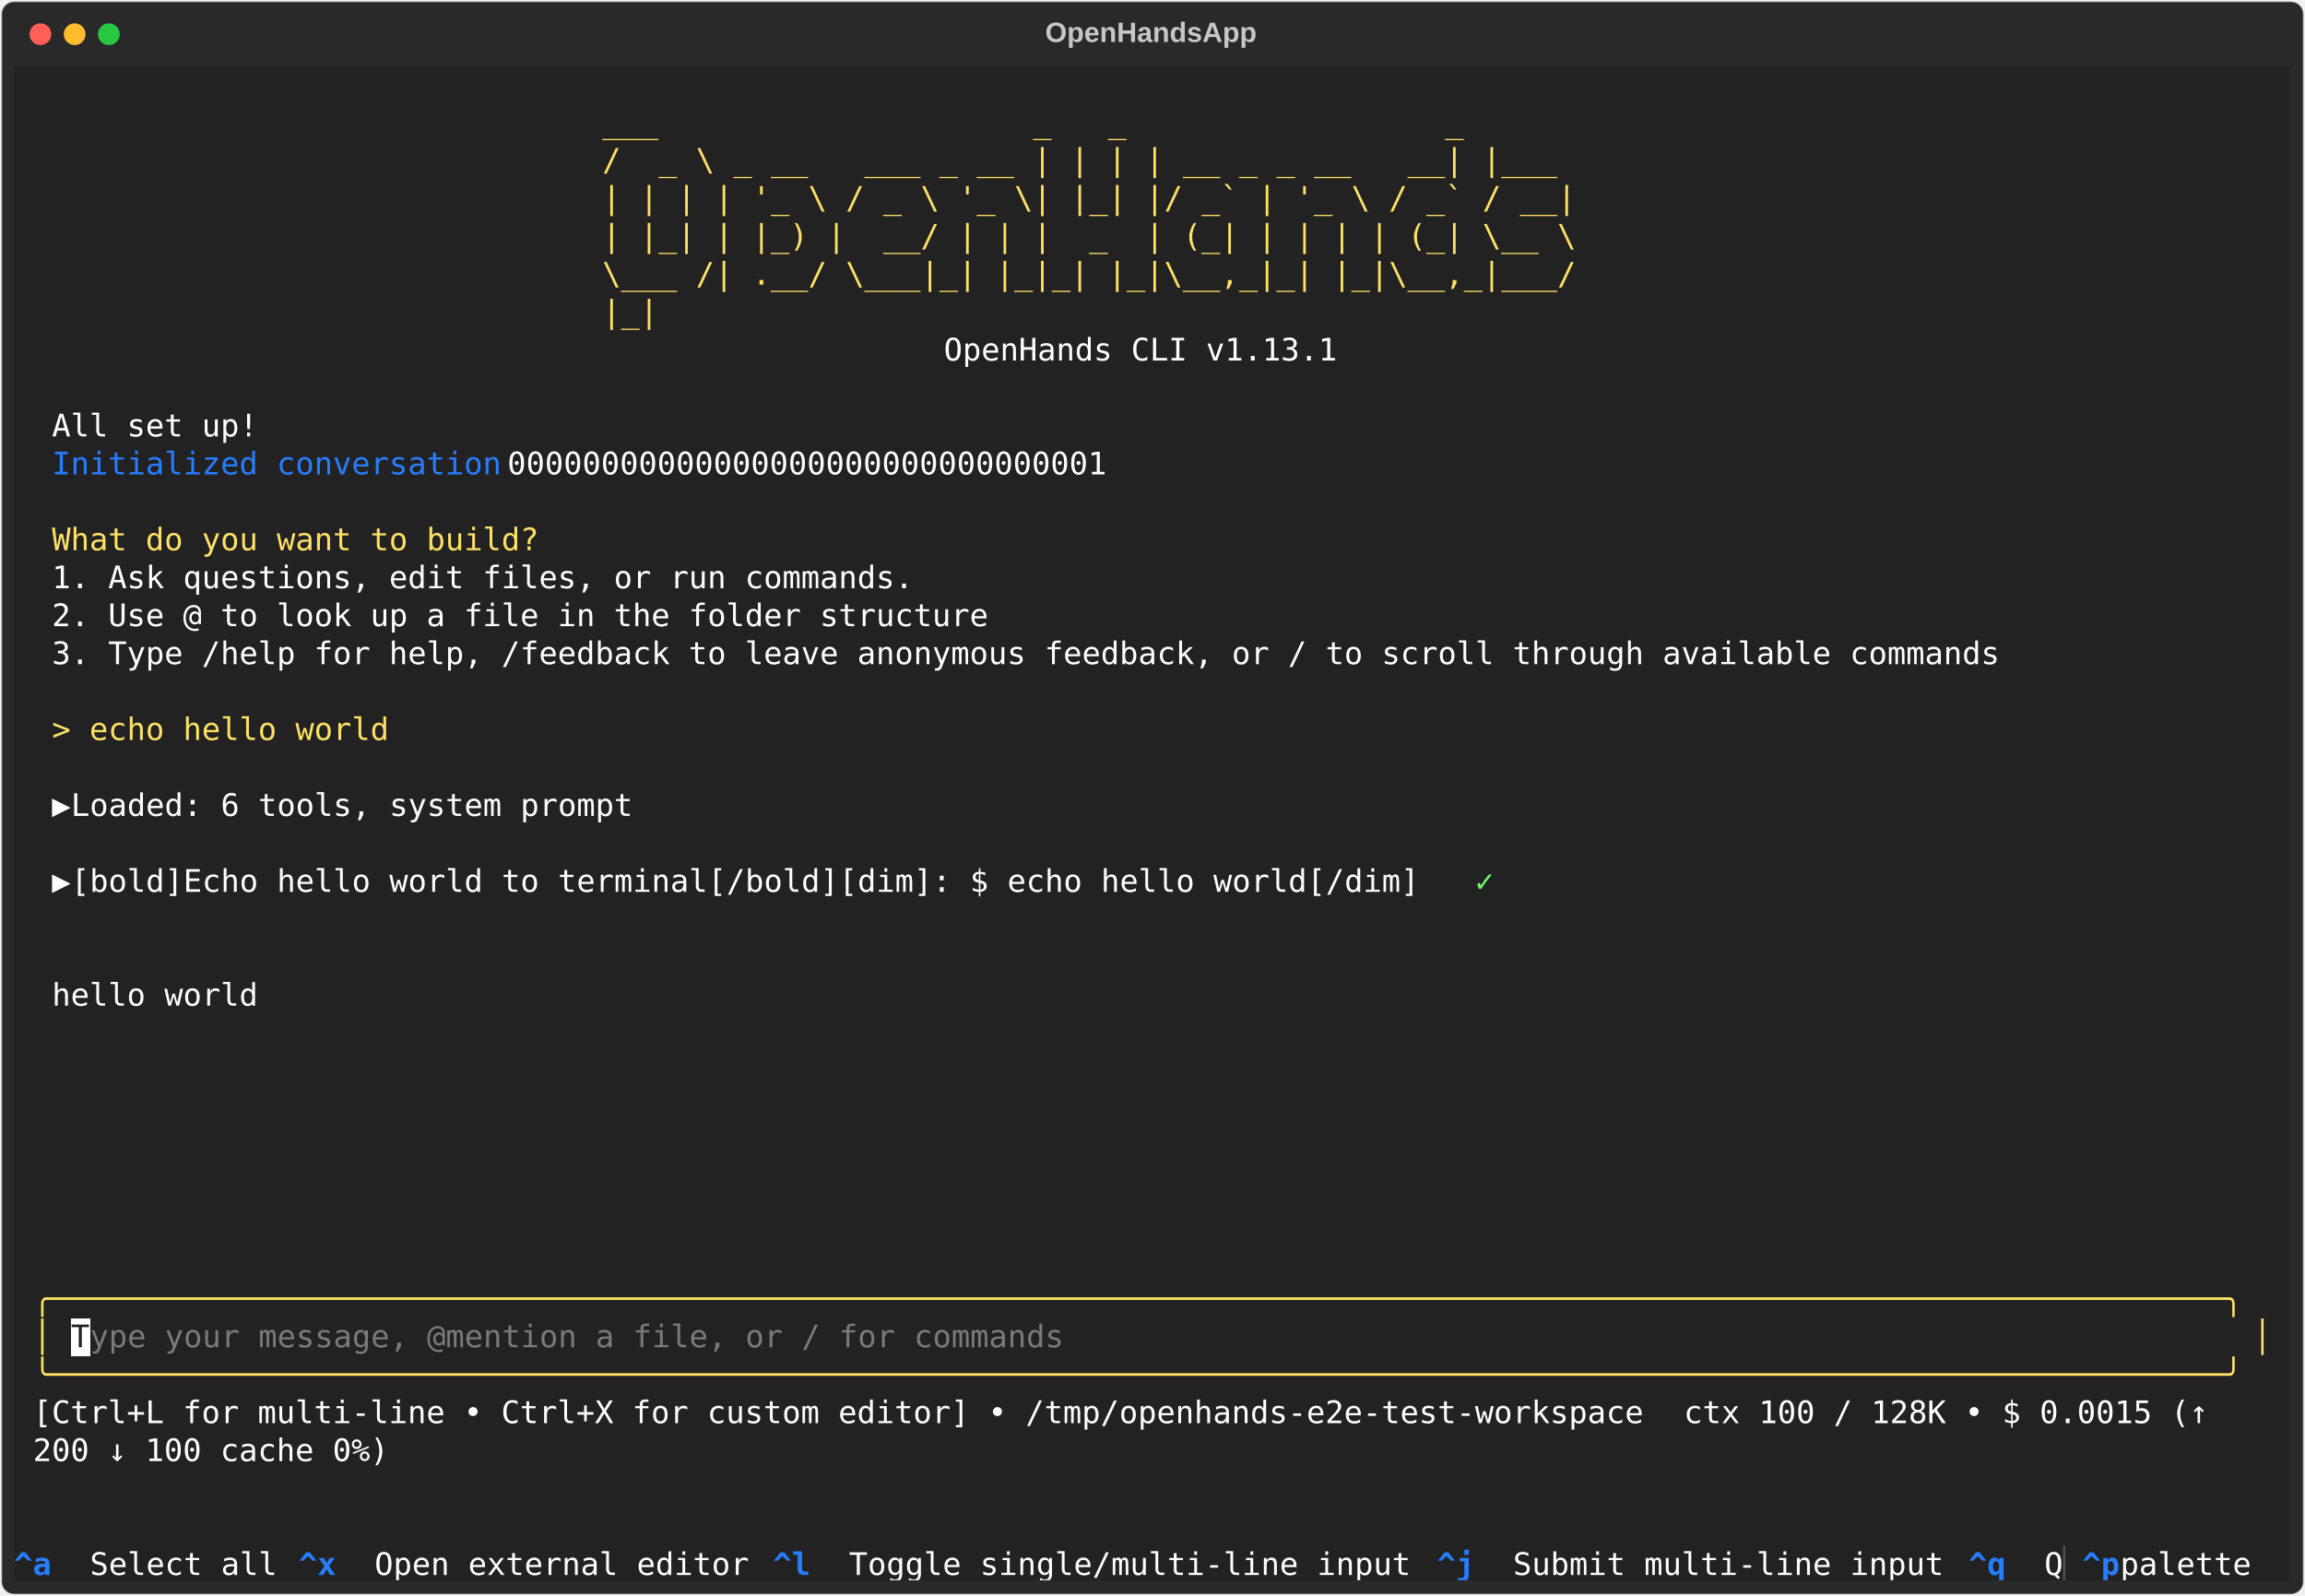
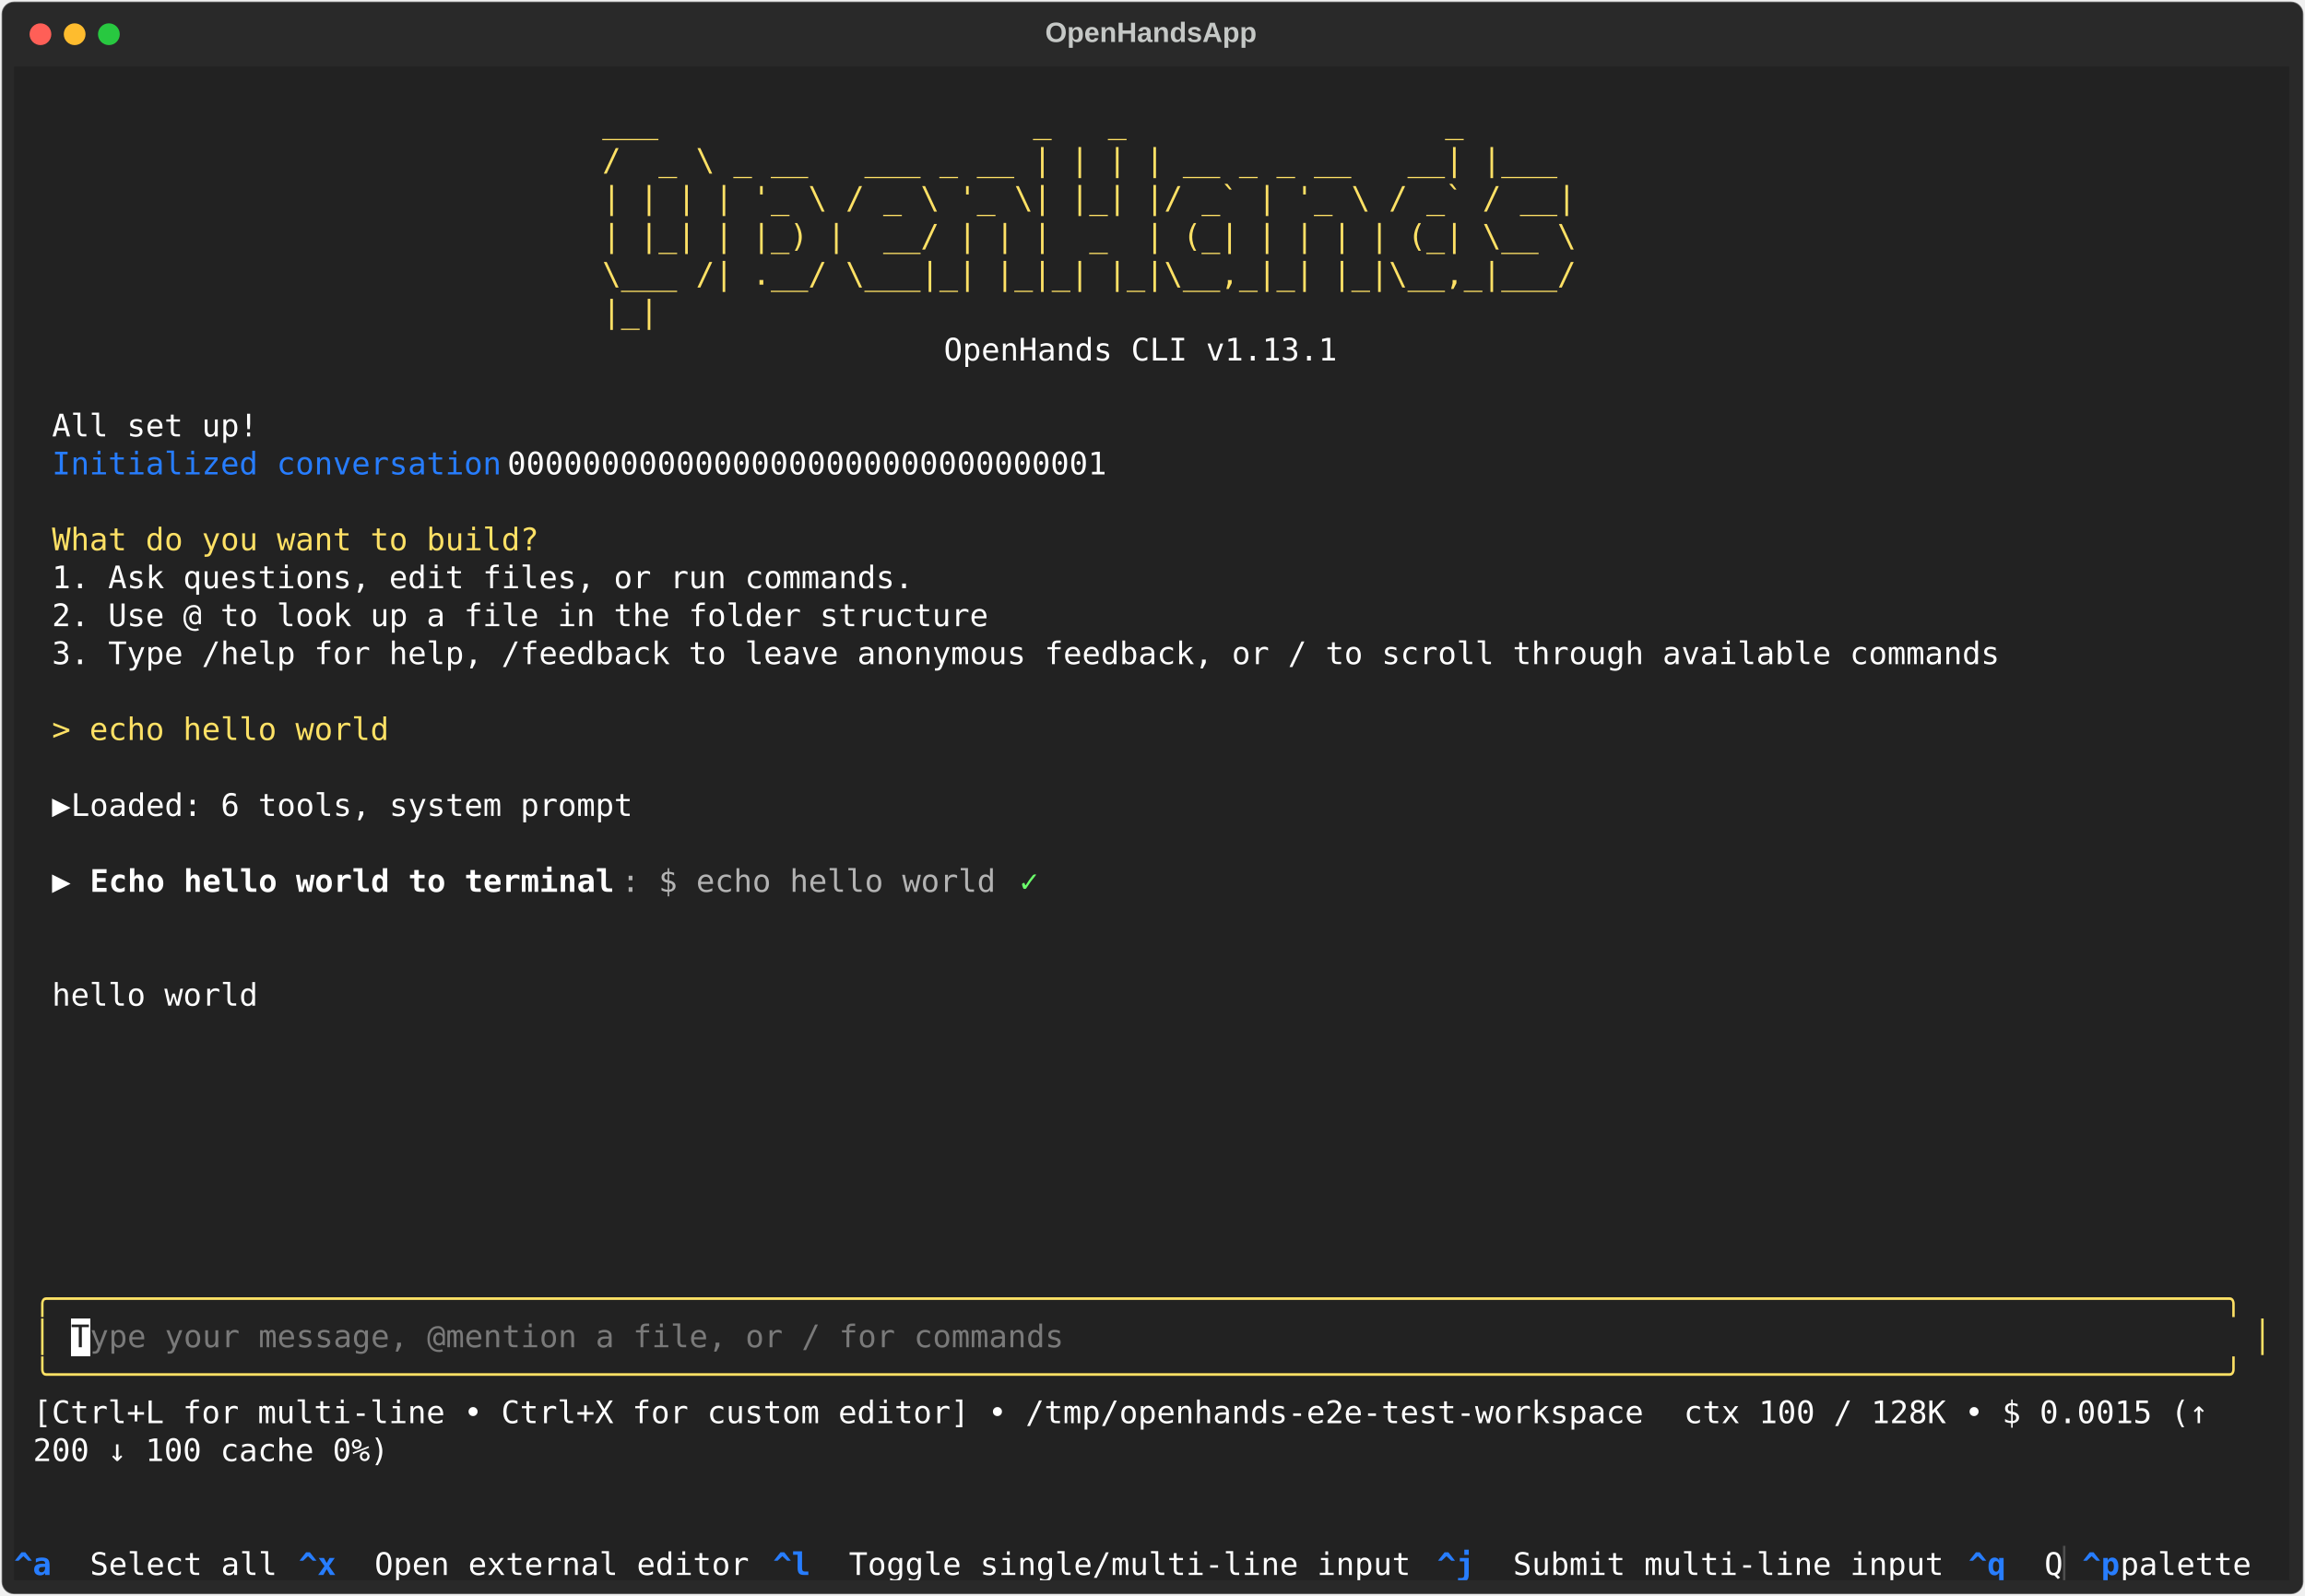
<svg xmlns="http://www.w3.org/2000/svg" class="rich-terminal" viewBox="0 0 1482 1026.0">
  <style>

    @font-face {
        font-family: "Fira Code";
        src: local("FiraCode-Regular"),
                url("https://cdnjs.cloudflare.com/ajax/libs/firacode/6.2.0/woff2/FiraCode-Regular.woff2") format("woff2"),
                url("https://cdnjs.cloudflare.com/ajax/libs/firacode/6.2.0/woff/FiraCode-Regular.woff") format("woff");
        font-style: normal;
        font-weight: 400;
    }
    @font-face {
        font-family: "Fira Code";
        src: local("FiraCode-Bold"),
                url("https://cdnjs.cloudflare.com/ajax/libs/firacode/6.2.0/woff2/FiraCode-Bold.woff2") format("woff2"),
                url("https://cdnjs.cloudflare.com/ajax/libs/firacode/6.2.0/woff/FiraCode-Bold.woff") format("woff");
        font-style: bold;
        font-weight: 700;
    }

    .terminal-matrix {
        font-family: Fira Code, monospace;
        font-size: 20px;
        line-height: 24.4px;
        font-variant-east-asian: full-width;
    }

    .terminal-title {
        font-size: 18px;
        font-weight: bold;
        font-family: arial;
    }

    .terminal-r1 { fill: #c5c8c6 }
.terminal-r2 { fill: #ffe165 }
.terminal-r3 { fill: #ffffff }
.terminal-r4 { fill: #277dff }
.terminal-r5 { fill: #fee165 }
- .terminal-r6 { fill: #6bff6b }
- .terminal-r7 { fill: #222222 }
- .terminal-r8 { fill: #7a7a7a }
- .terminal-r9 { fill: #277dff;font-weight: bold }
- .terminal-r10 { fill: #4e4e4e }
+ .terminal-r6 { fill: #ffffff;font-weight: bold }
+ .terminal-r7 { fill: #b3b3b3 }
+ .terminal-r8 { fill: #6bff6b }
+ .terminal-r9 { fill: #222222 }
+ .terminal-r10 { fill: #7a7a7a }
+ .terminal-r11 { fill: #277dff;font-weight: bold }
+ .terminal-r12 { fill: #4e4e4e }
    </style>
  <defs>
    <clipPath id="terminal-clip-terminal">
      <rect x="0" y="0" width="1463.0" height="975.0" />
    </clipPath>
    <clipPath id="terminal-line-0">
      <rect x="0" y="1.5" width="1464" height="24.65" />
    </clipPath>
    <clipPath id="terminal-line-1">
      <rect x="0" y="25.9" width="1464" height="24.65" />
    </clipPath>
    <clipPath id="terminal-line-2">
      <rect x="0" y="50.3" width="1464" height="24.65" />
    </clipPath>
    <clipPath id="terminal-line-3">
      <rect x="0" y="74.7" width="1464" height="24.65" />
    </clipPath>
    <clipPath id="terminal-line-4">
      <rect x="0" y="99.1" width="1464" height="24.65" />
    </clipPath>
    <clipPath id="terminal-line-5">
      <rect x="0" y="123.5" width="1464" height="24.65" />
    </clipPath>
    <clipPath id="terminal-line-6">
      <rect x="0" y="147.9" width="1464" height="24.65" />
    </clipPath>
    <clipPath id="terminal-line-7">
      <rect x="0" y="172.3" width="1464" height="24.65" />
    </clipPath>
    <clipPath id="terminal-line-8">
      <rect x="0" y="196.7" width="1464" height="24.65" />
    </clipPath>
    <clipPath id="terminal-line-9">
      <rect x="0" y="221.1" width="1464" height="24.65" />
    </clipPath>
    <clipPath id="terminal-line-10">
      <rect x="0" y="245.5" width="1464" height="24.65" />
    </clipPath>
    <clipPath id="terminal-line-11">
      <rect x="0" y="269.9" width="1464" height="24.65" />
    </clipPath>
    <clipPath id="terminal-line-12">
      <rect x="0" y="294.3" width="1464" height="24.65" />
    </clipPath>
    <clipPath id="terminal-line-13">
      <rect x="0" y="318.7" width="1464" height="24.65" />
    </clipPath>
    <clipPath id="terminal-line-14">
      <rect x="0" y="343.1" width="1464" height="24.65" />
    </clipPath>
    <clipPath id="terminal-line-15">
      <rect x="0" y="367.5" width="1464" height="24.65" />
    </clipPath>
    <clipPath id="terminal-line-16">
      <rect x="0" y="391.9" width="1464" height="24.65" />
    </clipPath>
    <clipPath id="terminal-line-17">
      <rect x="0" y="416.3" width="1464" height="24.65" />
    </clipPath>
    <clipPath id="terminal-line-18">
      <rect x="0" y="440.7" width="1464" height="24.65" />
    </clipPath>
    <clipPath id="terminal-line-19">
      <rect x="0" y="465.1" width="1464" height="24.65" />
    </clipPath>
    <clipPath id="terminal-line-20">
      <rect x="0" y="489.5" width="1464" height="24.65" />
    </clipPath>
    <clipPath id="terminal-line-21">
      <rect x="0" y="513.9" width="1464" height="24.65" />
    </clipPath>
    <clipPath id="terminal-line-22">
      <rect x="0" y="538.3" width="1464" height="24.65" />
    </clipPath>
    <clipPath id="terminal-line-23">
      <rect x="0" y="562.7" width="1464" height="24.65" />
    </clipPath>
    <clipPath id="terminal-line-24">
      <rect x="0" y="587.1" width="1464" height="24.65" />
    </clipPath>
    <clipPath id="terminal-line-25">
      <rect x="0" y="611.5" width="1464" height="24.65" />
    </clipPath>
    <clipPath id="terminal-line-26">
      <rect x="0" y="635.9" width="1464" height="24.65" />
    </clipPath>
    <clipPath id="terminal-line-27">
      <rect x="0" y="660.3" width="1464" height="24.65" />
    </clipPath>
    <clipPath id="terminal-line-28">
      <rect x="0" y="684.7" width="1464" height="24.65" />
    </clipPath>
    <clipPath id="terminal-line-29">
      <rect x="0" y="709.1" width="1464" height="24.65" />
    </clipPath>
    <clipPath id="terminal-line-30">
      <rect x="0" y="733.5" width="1464" height="24.65" />
    </clipPath>
    <clipPath id="terminal-line-31">
      <rect x="0" y="757.9" width="1464" height="24.65" />
    </clipPath>
    <clipPath id="terminal-line-32">
      <rect x="0" y="782.3" width="1464" height="24.65" />
    </clipPath>
    <clipPath id="terminal-line-33">
      <rect x="0" y="806.7" width="1464" height="24.65" />
    </clipPath>
    <clipPath id="terminal-line-34">
      <rect x="0" y="831.1" width="1464" height="24.65" />
    </clipPath>
    <clipPath id="terminal-line-35">
      <rect x="0" y="855.5" width="1464" height="24.65" />
    </clipPath>
    <clipPath id="terminal-line-36">
      <rect x="0" y="879.9" width="1464" height="24.65" />
    </clipPath>
    <clipPath id="terminal-line-37">
      <rect x="0" y="904.3" width="1464" height="24.65" />
    </clipPath>
    <clipPath id="terminal-line-38">
      <rect x="0" y="928.7" width="1464" height="24.65" />
    </clipPath>
  </defs>
  <rect fill="#292929" stroke="rgba(255,255,255,0.35)" stroke-width="1" x="1" y="1" width="1480" height="1024" rx="8" />
  <text class="terminal-title" fill="#c5c8c6" text-anchor="middle" x="740" y="27">OpenHandsApp</text>
  <g transform="translate(26,22)">
    <circle cx="0" cy="0" r="7" fill="#ff5f57" />
    <circle cx="22" cy="0" r="7" fill="#febc2e" />
    <circle cx="44" cy="0" r="7" fill="#28c840" />
  </g>
  <g transform="translate(9, 41)" clip-path="url(#terminal-clip-terminal)">
    <rect fill="#222222" x="0" y="1.5" width="1464" height="24.65" shape-rendering="crispEdges" />
    <rect fill="#222222" x="0" y="25.9" width="378.2" height="24.65" shape-rendering="crispEdges" />
    <rect fill="#222222" x="378.2" y="25.9" width="695.4" height="24.65" shape-rendering="crispEdges" />
    <rect fill="#222222" x="1073.6" y="25.9" width="390.4" height="24.65" shape-rendering="crispEdges" />
    <rect fill="#222222" x="0" y="50.3" width="378.2" height="24.65" shape-rendering="crispEdges" />
    <rect fill="#222222" x="378.2" y="50.3" width="695.4" height="24.65" shape-rendering="crispEdges" />
    <rect fill="#222222" x="1073.6" y="50.3" width="390.4" height="24.65" shape-rendering="crispEdges" />
    <rect fill="#222222" x="0" y="74.7" width="378.2" height="24.65" shape-rendering="crispEdges" />
    <rect fill="#222222" x="378.2" y="74.7" width="695.4" height="24.65" shape-rendering="crispEdges" />
    <rect fill="#222222" x="1073.6" y="74.7" width="390.4" height="24.65" shape-rendering="crispEdges" />
    <rect fill="#222222" x="0" y="99.1" width="378.2" height="24.65" shape-rendering="crispEdges" />
    <rect fill="#222222" x="378.2" y="99.1" width="695.4" height="24.65" shape-rendering="crispEdges" />
    <rect fill="#222222" x="1073.6" y="99.1" width="390.4" height="24.65" shape-rendering="crispEdges" />
    <rect fill="#222222" x="0" y="123.5" width="378.2" height="24.65" shape-rendering="crispEdges" />
    <rect fill="#222222" x="378.2" y="123.5" width="695.4" height="24.65" shape-rendering="crispEdges" />
    <rect fill="#222222" x="1073.6" y="123.5" width="390.4" height="24.65" shape-rendering="crispEdges" />
    <rect fill="#222222" x="0" y="147.9" width="378.2" height="24.65" shape-rendering="crispEdges" />
    <rect fill="#222222" x="378.2" y="147.9" width="695.4" height="24.65" shape-rendering="crispEdges" />
    <rect fill="#222222" x="1073.6" y="147.9" width="390.4" height="24.65" shape-rendering="crispEdges" />
    <rect fill="#222222" x="0" y="172.3" width="597.8" height="24.65" shape-rendering="crispEdges" />
    <rect fill="#222222" x="597.8" y="172.3" width="256.2" height="24.65" shape-rendering="crispEdges" />
    <rect fill="#222222" x="854" y="172.3" width="610" height="24.65" shape-rendering="crispEdges" />
    <rect fill="#222222" x="0" y="196.7" width="1464" height="24.65" shape-rendering="crispEdges" />
    <rect fill="#222222" x="0" y="221.1" width="24.4" height="24.65" shape-rendering="crispEdges" />
    <rect fill="#222222" x="24.4" y="221.1" width="134.2" height="24.65" shape-rendering="crispEdges" />
    <rect fill="#222222" x="158.6" y="221.1" width="1305.4" height="24.65" shape-rendering="crispEdges" />
    <rect fill="#222222" x="0" y="245.5" width="24.4" height="24.65" shape-rendering="crispEdges" />
    <rect fill="#222222" x="24.4" y="245.5" width="292.8" height="24.65" shape-rendering="crispEdges" />
    <rect fill="#222222" x="317.2" y="245.5" width="402.6" height="24.65" shape-rendering="crispEdges" />
    <rect fill="#222222" x="719.8" y="245.5" width="744.2" height="24.65" shape-rendering="crispEdges" />
    <rect fill="#222222" x="0" y="269.9" width="1464" height="24.65" shape-rendering="crispEdges" />
    <rect fill="#222222" x="0" y="294.3" width="24.4" height="24.65" shape-rendering="crispEdges" />
    <rect fill="#222222" x="24.4" y="294.3" width="317.2" height="24.65" shape-rendering="crispEdges" />
    <rect fill="#222222" x="341.6" y="294.3" width="1122.4" height="24.65" shape-rendering="crispEdges" />
    <rect fill="#222222" x="0" y="318.7" width="24.4" height="24.65" shape-rendering="crispEdges" />
    <rect fill="#222222" x="24.4" y="318.7" width="561.2" height="24.65" shape-rendering="crispEdges" />
    <rect fill="#222222" x="585.6" y="318.7" width="878.4" height="24.65" shape-rendering="crispEdges" />
    <rect fill="#222222" x="0" y="343.1" width="24.4" height="24.65" shape-rendering="crispEdges" />
    <rect fill="#222222" x="24.4" y="343.1" width="610" height="24.65" shape-rendering="crispEdges" />
    <rect fill="#222222" x="634.4" y="343.1" width="829.6" height="24.65" shape-rendering="crispEdges" />
    <rect fill="#222222" x="0" y="367.5" width="24.4" height="24.65" shape-rendering="crispEdges" />
    <rect fill="#222222" x="24.4" y="367.5" width="1268.8" height="24.65" shape-rendering="crispEdges" />
    <rect fill="#222222" x="1293.2" y="367.5" width="170.8" height="24.65" shape-rendering="crispEdges" />
    <rect fill="#222222" x="0" y="391.9" width="1464" height="24.65" shape-rendering="crispEdges" />
    <rect fill="#222222" x="0" y="416.3" width="24.4" height="24.65" shape-rendering="crispEdges" />
    <rect fill="#222222" x="24.4" y="416.3" width="219.6" height="24.65" shape-rendering="crispEdges" />
    <rect fill="#222222" x="244" y="416.3" width="1220" height="24.65" shape-rendering="crispEdges" />
    <rect fill="#222222" x="0" y="440.7" width="1464" height="24.65" shape-rendering="crispEdges" />
    <rect fill="#222222" x="0" y="465.1" width="24.4" height="24.65" shape-rendering="crispEdges" />
    <rect fill="#222222" x="24.4" y="465.1" width="12.2" height="24.65" shape-rendering="crispEdges" />
    <rect fill="#222222" x="36.6" y="465.1" width="378.2" height="24.65" shape-rendering="crispEdges" />
    <rect fill="#222222" x="414.8" y="465.1" width="1049.2" height="24.65" shape-rendering="crispEdges" />
    <rect fill="#222222" x="0" y="489.5" width="1464" height="24.65" shape-rendering="crispEdges" />
    <rect fill="#222222" x="0" y="513.9" width="24.4" height="24.65" shape-rendering="crispEdges" />
    <rect fill="#222222" x="24.4" y="513.9" width="12.2" height="24.65" shape-rendering="crispEdges" />
-     <rect fill="#222222" x="36.6" y="513.9" width="902.8" height="24.65" shape-rendering="crispEdges" />
-     <rect fill="#222222" x="939.4" y="513.9" width="12.2" height="24.65" shape-rendering="crispEdges" />
-     <rect fill="#222222" x="951.6" y="513.9" width="512.4" height="24.65" shape-rendering="crispEdges" />
+     <rect fill="#222222" x="36.6" y="513.9" width="12.2" height="24.65" shape-rendering="crispEdges" />
+     <rect fill="#222222" x="48.8" y="513.9" width="341.6" height="24.65" shape-rendering="crispEdges" />
+     <rect fill="#222222" x="390.4" y="513.9" width="244" height="24.65" shape-rendering="crispEdges" />
+     <rect fill="#222222" x="634.4" y="513.9" width="12.2" height="24.65" shape-rendering="crispEdges" />
+     <rect fill="#222222" x="646.6" y="513.9" width="12.2" height="24.65" shape-rendering="crispEdges" />
+     <rect fill="#222222" x="658.8" y="513.9" width="805.2" height="24.65" shape-rendering="crispEdges" />
    <rect fill="#222222" x="0" y="538.3" width="1464" height="24.65" shape-rendering="crispEdges" />
    <rect fill="#222222" x="0" y="562.7" width="1464" height="24.65" shape-rendering="crispEdges" />
    <rect fill="#222222" x="0" y="587.1" width="24.4" height="24.65" shape-rendering="crispEdges" />
    <rect fill="#222222" x="24.4" y="587.1" width="134.2" height="24.65" shape-rendering="crispEdges" />
    <rect fill="#222222" x="158.6" y="587.1" width="1305.4" height="24.65" shape-rendering="crispEdges" />
    <rect fill="#222222" x="0" y="611.5" width="1464" height="24.65" shape-rendering="crispEdges" />
    <rect fill="#222222" x="0" y="635.9" width="1464" height="24.65" shape-rendering="crispEdges" />
    <rect fill="#222222" x="0" y="660.3" width="1464" height="24.65" shape-rendering="crispEdges" />
    <rect fill="#222222" x="0" y="684.7" width="1464" height="24.65" shape-rendering="crispEdges" />
    <rect fill="#222222" x="0" y="709.1" width="1464" height="24.65" shape-rendering="crispEdges" />
    <rect fill="#222222" x="0" y="733.5" width="1464" height="24.65" shape-rendering="crispEdges" />
    <rect fill="#222222" x="0" y="757.9" width="12.2" height="24.65" shape-rendering="crispEdges" />
    <rect fill="#222222" x="12.2" y="757.9" width="12.2" height="24.65" shape-rendering="crispEdges" />
    <rect fill="#222222" x="24.4" y="757.9" width="1439.6" height="24.65" shape-rendering="crispEdges" />
    <rect fill="#222222" x="0" y="782.3" width="12.2" height="24.65" shape-rendering="crispEdges" />
    <rect fill="#222222" x="12.2" y="782.3" width="1439.6" height="24.65" shape-rendering="crispEdges" />
    <rect fill="#222222" x="1451.8" y="782.3" width="12.2" height="24.65" shape-rendering="crispEdges" />
    <rect fill="#222222" x="0" y="806.7" width="12.2" height="24.65" shape-rendering="crispEdges" />
    <rect fill="#222222" x="12.2" y="806.7" width="12.2" height="24.65" shape-rendering="crispEdges" />
    <rect fill="#222222" x="24.4" y="806.7" width="12.2" height="24.65" shape-rendering="crispEdges" />
    <rect fill="#ffffff" x="36.6" y="806.7" width="12.2" height="24.65" shape-rendering="crispEdges" />
    <rect fill="#222222" x="48.8" y="806.7" width="634.4" height="24.65" shape-rendering="crispEdges" />
    <rect fill="#222222" x="683.2" y="806.7" width="756.4" height="24.65" shape-rendering="crispEdges" />
    <rect fill="#222222" x="1439.6" y="806.7" width="12.2" height="24.65" shape-rendering="crispEdges" />
    <rect fill="#222222" x="1451.8" y="806.7" width="12.2" height="24.65" shape-rendering="crispEdges" />
    <rect fill="#222222" x="0" y="831.1" width="12.2" height="24.65" shape-rendering="crispEdges" />
    <rect fill="#222222" x="12.2" y="831.1" width="1439.6" height="24.65" shape-rendering="crispEdges" />
    <rect fill="#222222" x="1451.8" y="831.1" width="12.2" height="24.65" shape-rendering="crispEdges" />
    <rect fill="#222222" x="0" y="855.5" width="12.2" height="24.65" shape-rendering="crispEdges" />
    <rect fill="#222222" x="12.2" y="855.5" width="1061.4" height="24.65" shape-rendering="crispEdges" />
    <rect fill="#222222" x="1073.6" y="855.5" width="341.6" height="24.65" shape-rendering="crispEdges" />
    <rect fill="#222222" x="1415.2" y="855.5" width="48.8" height="24.65" shape-rendering="crispEdges" />
    <rect fill="#222222" x="0" y="879.9" width="12.2" height="24.65" shape-rendering="crispEdges" />
    <rect fill="#222222" x="12.2" y="879.9" width="231.8" height="24.65" shape-rendering="crispEdges" />
    <rect fill="#222222" x="244" y="879.9" width="1220" height="24.65" shape-rendering="crispEdges" />
    <rect fill="#222222" x="0" y="904.3" width="1464" height="24.65" shape-rendering="crispEdges" />
    <rect fill="#222222" x="0" y="928.7" width="1464" height="24.65" shape-rendering="crispEdges" />
    <rect fill="#222222" x="0" y="953.1" width="48.8" height="24.65" shape-rendering="crispEdges" />
    <rect fill="#222222" x="48.8" y="953.1" width="134.2" height="24.65" shape-rendering="crispEdges" />
    <rect fill="#222222" x="183" y="953.1" width="48.8" height="24.65" shape-rendering="crispEdges" />
    <rect fill="#222222" x="231.8" y="953.1" width="256.2" height="24.65" shape-rendering="crispEdges" />
    <rect fill="#222222" x="488" y="953.1" width="48.8" height="24.65" shape-rendering="crispEdges" />
    <rect fill="#222222" x="536.8" y="953.1" width="378.2" height="24.65" shape-rendering="crispEdges" />
    <rect fill="#222222" x="915" y="953.1" width="48.8" height="24.65" shape-rendering="crispEdges" />
    <rect fill="#222222" x="963.8" y="953.1" width="292.8" height="24.65" shape-rendering="crispEdges" />
    <rect fill="#222222" x="1256.6" y="953.1" width="48.8" height="24.65" shape-rendering="crispEdges" />
    <rect fill="#222222" x="1305.4" y="953.1" width="12.2" height="24.65" shape-rendering="crispEdges" />
    <rect fill="#222222" x="1317.6" y="953.1" width="12.2" height="24.65" shape-rendering="crispEdges" />
    <rect fill="#222222" x="1329.8" y="953.1" width="24.4" height="24.65" shape-rendering="crispEdges" />
    <rect fill="#222222" x="1354.2" y="953.1" width="97.6" height="24.65" shape-rendering="crispEdges" />
    <rect fill="#222222" x="1451.8" y="953.1" width="12.2" height="24.65" shape-rendering="crispEdges" />
    <g class="terminal-matrix">
      <text class="terminal-r1" x="1464" y="20" textLength="12.2" clip-path="url(#terminal-line-0)">
</text>
      <text class="terminal-r2" x="378.2" y="44.4" textLength="695.4" clip-path="url(#terminal-line-1)">     ___                    _   _                 _      </text>
      <text class="terminal-r1" x="1464" y="44.4" textLength="12.2" clip-path="url(#terminal-line-1)">
</text>
      <text class="terminal-r2" x="378.2" y="68.8" textLength="695.4" clip-path="url(#terminal-line-2)">    /  _ \ _ __   ___ _ __ | | | | __ _ _ __   __| |___  </text>
      <text class="terminal-r1" x="1464" y="68.8" textLength="12.2" clip-path="url(#terminal-line-2)">
</text>
      <text class="terminal-r2" x="378.2" y="93.2" textLength="695.4" clip-path="url(#terminal-line-3)">    | | | | '_ \ / _ \ '_ \| |_| |/ _` | '_ \ / _` / __| </text>
      <text class="terminal-r1" x="1464" y="93.2" textLength="12.2" clip-path="url(#terminal-line-3)">
</text>
      <text class="terminal-r2" x="378.2" y="117.6" textLength="695.4" clip-path="url(#terminal-line-4)">    | |_| | |_) |  __/ | | |  _  | (_| | | | | (_| \__ \ </text>
      <text class="terminal-r1" x="1464" y="117.6" textLength="12.2" clip-path="url(#terminal-line-4)">
</text>
      <text class="terminal-r2" x="378.2" y="142" textLength="695.4" clip-path="url(#terminal-line-5)">    \___ /| .__/ \___|_| |_|_| |_|\__,_|_| |_|\__,_|___/ </text>
      <text class="terminal-r1" x="1464" y="142" textLength="12.2" clip-path="url(#terminal-line-5)">
</text>
      <text class="terminal-r2" x="378.2" y="166.4" textLength="695.4" clip-path="url(#terminal-line-6)">          |_|                                            </text>
      <text class="terminal-r1" x="1464" y="166.4" textLength="12.2" clip-path="url(#terminal-line-6)">
</text>
      <text class="terminal-r3" x="597.8" y="190.8" textLength="256.2" clip-path="url(#terminal-line-7)">OpenHands CLI v1.13.1</text>
      <text class="terminal-r1" x="1464" y="190.8" textLength="12.2" clip-path="url(#terminal-line-7)">
</text>
      <text class="terminal-r1" x="1464" y="215.2" textLength="12.2" clip-path="url(#terminal-line-8)">
</text>
      <text class="terminal-r3" x="24.4" y="239.6" textLength="134.2" clip-path="url(#terminal-line-9)">All set up!</text>
      <text class="terminal-r1" x="1464" y="239.6" textLength="12.2" clip-path="url(#terminal-line-9)">
</text>
      <text class="terminal-r4" x="24.4" y="264" textLength="292.8" clip-path="url(#terminal-line-10)">Initialized conversation</text>
      <text class="terminal-r3" x="317.2" y="264" textLength="402.6" clip-path="url(#terminal-line-10)"> 00000000000000000000000000000001</text>
      <text class="terminal-r1" x="1464" y="264" textLength="12.2" clip-path="url(#terminal-line-10)">
</text>
      <text class="terminal-r1" x="1464" y="288.4" textLength="12.2" clip-path="url(#terminal-line-11)">
</text>
      <text class="terminal-r2" x="24.4" y="312.8" textLength="317.2" clip-path="url(#terminal-line-12)">What do you want to build?</text>
      <text class="terminal-r1" x="1464" y="312.8" textLength="12.2" clip-path="url(#terminal-line-12)">
</text>
      <text class="terminal-r3" x="24.4" y="337.2" textLength="561.2" clip-path="url(#terminal-line-13)">1. Ask questions, edit files, or run commands.</text>
      <text class="terminal-r1" x="1464" y="337.2" textLength="12.2" clip-path="url(#terminal-line-13)">
</text>
      <text class="terminal-r3" x="24.4" y="361.6" textLength="610" clip-path="url(#terminal-line-14)">2. Use @ to look up a file in the folder structure</text>
      <text class="terminal-r1" x="1464" y="361.6" textLength="12.2" clip-path="url(#terminal-line-14)">
</text>
      <text class="terminal-r3" x="24.4" y="386" textLength="1268.8" clip-path="url(#terminal-line-15)">3. Type /help for help, /feedback to leave anonymous feedback, or / to scroll through available commands</text>
      <text class="terminal-r1" x="1464" y="386" textLength="12.2" clip-path="url(#terminal-line-15)">
</text>
      <text class="terminal-r1" x="1464" y="410.4" textLength="12.2" clip-path="url(#terminal-line-16)">
</text>
      <text class="terminal-r5" x="24.4" y="434.8" textLength="219.6" clip-path="url(#terminal-line-17)">&gt; echo hello world</text>
      <text class="terminal-r1" x="1464" y="434.8" textLength="12.2" clip-path="url(#terminal-line-17)">
</text>
      <text class="terminal-r1" x="1464" y="459.2" textLength="12.2" clip-path="url(#terminal-line-18)">
</text>
      <text class="terminal-r3" x="24.4" y="483.6" textLength="12.2" clip-path="url(#terminal-line-19)">▶</text>
      <text class="terminal-r3" x="36.6" y="483.6" textLength="378.2" clip-path="url(#terminal-line-19)"> Loaded: 6 tools, system prompt</text>
      <text class="terminal-r1" x="1464" y="483.6" textLength="12.2" clip-path="url(#terminal-line-19)">
</text>
      <text class="terminal-r1" x="1464" y="508" textLength="12.2" clip-path="url(#terminal-line-20)">
</text>
      <text class="terminal-r3" x="24.4" y="532.4" textLength="12.2" clip-path="url(#terminal-line-21)">▶</text>
-       <text class="terminal-r3" x="36.6" y="532.4" textLength="902.8" clip-path="url(#terminal-line-21)"> [bold]Echo hello world to terminal[/bold][dim]: $ echo hello world[/dim] </text>
-       <text class="terminal-r6" x="939.4" y="532.4" textLength="12.2" clip-path="url(#terminal-line-21)">✓</text>
+       <text class="terminal-r6" x="48.8" y="532.4" textLength="341.6" clip-path="url(#terminal-line-21)">Echo hello world to terminal</text>
+       <text class="terminal-r7" x="390.4" y="532.4" textLength="244" clip-path="url(#terminal-line-21)">: $ echo hello world</text>
+       <text class="terminal-r8" x="646.6" y="532.4" textLength="12.2" clip-path="url(#terminal-line-21)">✓</text>
      <text class="terminal-r1" x="1464" y="532.4" textLength="12.2" clip-path="url(#terminal-line-21)">
</text>
      <text class="terminal-r1" x="1464" y="556.8" textLength="12.2" clip-path="url(#terminal-line-22)">
</text>
      <text class="terminal-r1" x="1464" y="581.2" textLength="12.2" clip-path="url(#terminal-line-23)">
</text>
      <text class="terminal-r3" x="24.4" y="605.6" textLength="134.2" clip-path="url(#terminal-line-24)">hello world</text>
      <text class="terminal-r1" x="1464" y="605.6" textLength="12.2" clip-path="url(#terminal-line-24)">
</text>
      <text class="terminal-r1" x="1464" y="630" textLength="12.2" clip-path="url(#terminal-line-25)">
</text>
      <text class="terminal-r1" x="1464" y="654.4" textLength="12.2" clip-path="url(#terminal-line-26)">
</text>
      <text class="terminal-r1" x="1464" y="678.8" textLength="12.2" clip-path="url(#terminal-line-27)">
</text>
      <text class="terminal-r1" x="1464" y="703.2" textLength="12.2" clip-path="url(#terminal-line-28)">
</text>
      <text class="terminal-r1" x="1464" y="727.6" textLength="12.2" clip-path="url(#terminal-line-29)">
</text>
      <text class="terminal-r1" x="1464" y="752" textLength="12.2" clip-path="url(#terminal-line-30)">
</text>
      <text class="terminal-r1" x="1464" y="776.4" textLength="12.2" clip-path="url(#terminal-line-31)">
</text>
      <text class="terminal-r5" x="12.2" y="800.8" textLength="1439.6" clip-path="url(#terminal-line-32)">╭────────────────────────────────────────────────────────────────────────────────────────────────────────────────────╮</text>
      <text class="terminal-r1" x="1464" y="800.8" textLength="12.2" clip-path="url(#terminal-line-32)">
</text>
      <text class="terminal-r5" x="12.2" y="825.2" textLength="12.2" clip-path="url(#terminal-line-33)">│</text>
-       <text class="terminal-r7" x="36.6" y="825.2" textLength="12.2" clip-path="url(#terminal-line-33)">T</text>
-       <text class="terminal-r8" x="48.8" y="825.2" textLength="634.4" clip-path="url(#terminal-line-33)">ype your message, @mention a file, or / for commands</text>
+       <text class="terminal-r9" x="36.6" y="825.2" textLength="12.2" clip-path="url(#terminal-line-33)">T</text>
+       <text class="terminal-r10" x="48.8" y="825.2" textLength="634.4" clip-path="url(#terminal-line-33)">ype your message, @mention a file, or / for commands</text>
      <text class="terminal-r5" x="1439.6" y="825.2" textLength="12.2" clip-path="url(#terminal-line-33)">│</text>
      <text class="terminal-r1" x="1464" y="825.2" textLength="12.2" clip-path="url(#terminal-line-33)">
</text>
      <text class="terminal-r5" x="12.2" y="849.6" textLength="1439.6" clip-path="url(#terminal-line-34)">╰────────────────────────────────────────────────────────────────────────────────────────────────────────────────────╯</text>
      <text class="terminal-r1" x="1464" y="849.6" textLength="12.2" clip-path="url(#terminal-line-34)">
</text>
      <text class="terminal-r3" x="12.2" y="874" textLength="1061.4" clip-path="url(#terminal-line-35)">[Ctrl+L for multi-line • Ctrl+X for custom editor] • /tmp/openhands-e2e-test-workspace </text>
      <text class="terminal-r3" x="1073.6" y="874" textLength="341.6" clip-path="url(#terminal-line-35)">ctx 100 / 128K • $ 0.0015 (↑</text>
      <text class="terminal-r1" x="1464" y="874" textLength="12.2" clip-path="url(#terminal-line-35)">
</text>
      <text class="terminal-r3" x="12.2" y="898.4" textLength="231.8" clip-path="url(#terminal-line-36)">200 ↓ 100 cache 0%)</text>
      <text class="terminal-r1" x="1464" y="898.4" textLength="12.2" clip-path="url(#terminal-line-36)">
</text>
      <text class="terminal-r1" x="1464" y="922.8" textLength="12.2" clip-path="url(#terminal-line-37)">
</text>
      <text class="terminal-r1" x="1464" y="947.2" textLength="12.2" clip-path="url(#terminal-line-38)">
</text>
-       <text class="terminal-r9" x="0" y="971.6" textLength="48.8" clip-path="url(#terminal-line-39)"> ^a </text>
+       <text class="terminal-r11" x="0" y="971.6" textLength="48.8" clip-path="url(#terminal-line-39)"> ^a </text>
      <text class="terminal-r3" x="48.8" y="971.6" textLength="134.2" clip-path="url(#terminal-line-39)">Select all </text>
-       <text class="terminal-r9" x="183" y="971.6" textLength="48.8" clip-path="url(#terminal-line-39)"> ^x </text>
+       <text class="terminal-r11" x="183" y="971.6" textLength="48.8" clip-path="url(#terminal-line-39)"> ^x </text>
      <text class="terminal-r3" x="231.8" y="971.6" textLength="256.2" clip-path="url(#terminal-line-39)">Open external editor </text>
-       <text class="terminal-r9" x="488" y="971.6" textLength="48.8" clip-path="url(#terminal-line-39)"> ^l </text>
+       <text class="terminal-r11" x="488" y="971.6" textLength="48.8" clip-path="url(#terminal-line-39)"> ^l </text>
      <text class="terminal-r3" x="536.8" y="971.6" textLength="378.2" clip-path="url(#terminal-line-39)">Toggle single/multi-line input </text>
-       <text class="terminal-r9" x="915" y="971.6" textLength="48.8" clip-path="url(#terminal-line-39)"> ^j </text>
+       <text class="terminal-r11" x="915" y="971.6" textLength="48.8" clip-path="url(#terminal-line-39)"> ^j </text>
      <text class="terminal-r3" x="963.8" y="971.6" textLength="292.8" clip-path="url(#terminal-line-39)">Submit multi-line input </text>
-       <text class="terminal-r9" x="1256.6" y="971.6" textLength="48.8" clip-path="url(#terminal-line-39)"> ^q </text>
+       <text class="terminal-r11" x="1256.6" y="971.6" textLength="48.8" clip-path="url(#terminal-line-39)"> ^q </text>
      <text class="terminal-r3" x="1305.4" y="971.6" textLength="12.2" clip-path="url(#terminal-line-39)">Q</text>
-       <text class="terminal-r10" x="1317.6" y="971.6" textLength="12.2" clip-path="url(#terminal-line-39)">▏</text>
-       <text class="terminal-r9" x="1329.8" y="971.6" textLength="24.4" clip-path="url(#terminal-line-39)">^p</text>
+       <text class="terminal-r12" x="1317.6" y="971.6" textLength="12.2" clip-path="url(#terminal-line-39)">▏</text>
+       <text class="terminal-r11" x="1329.8" y="971.6" textLength="24.4" clip-path="url(#terminal-line-39)">^p</text>
      <text class="terminal-r3" x="1354.2" y="971.6" textLength="97.6" clip-path="url(#terminal-line-39)"> palette</text>
    </g>
  </g>
</svg>
